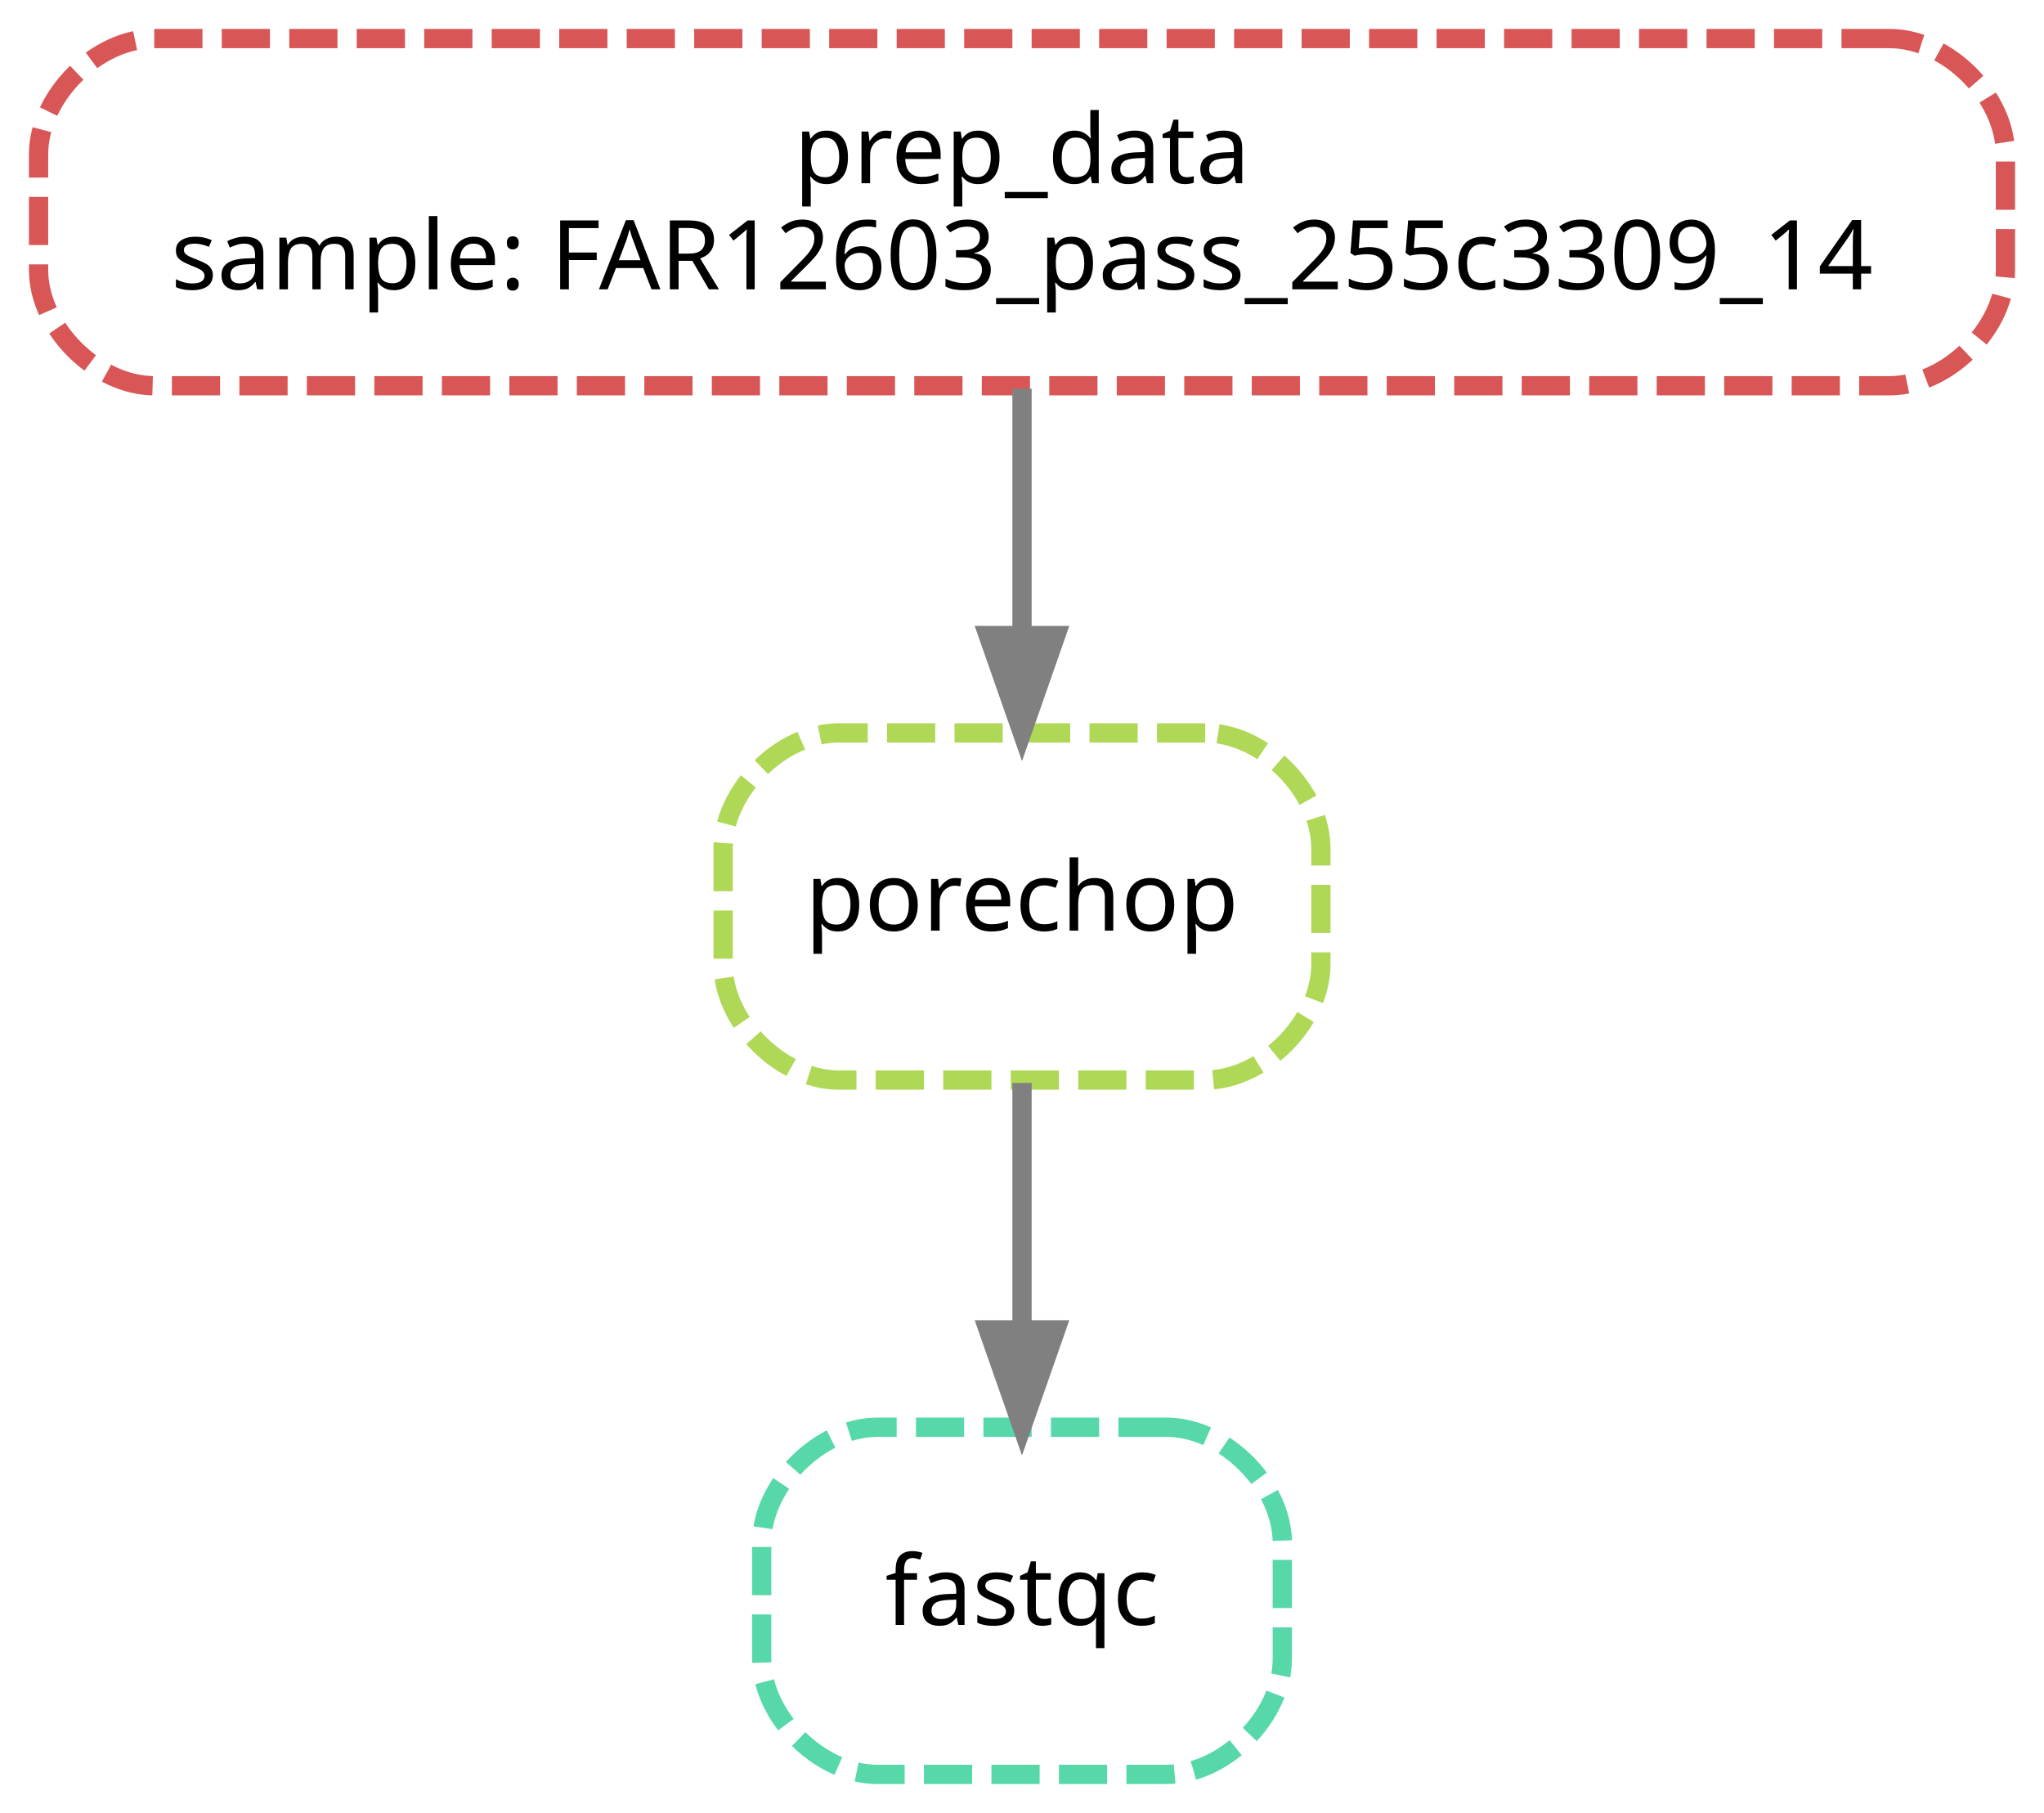
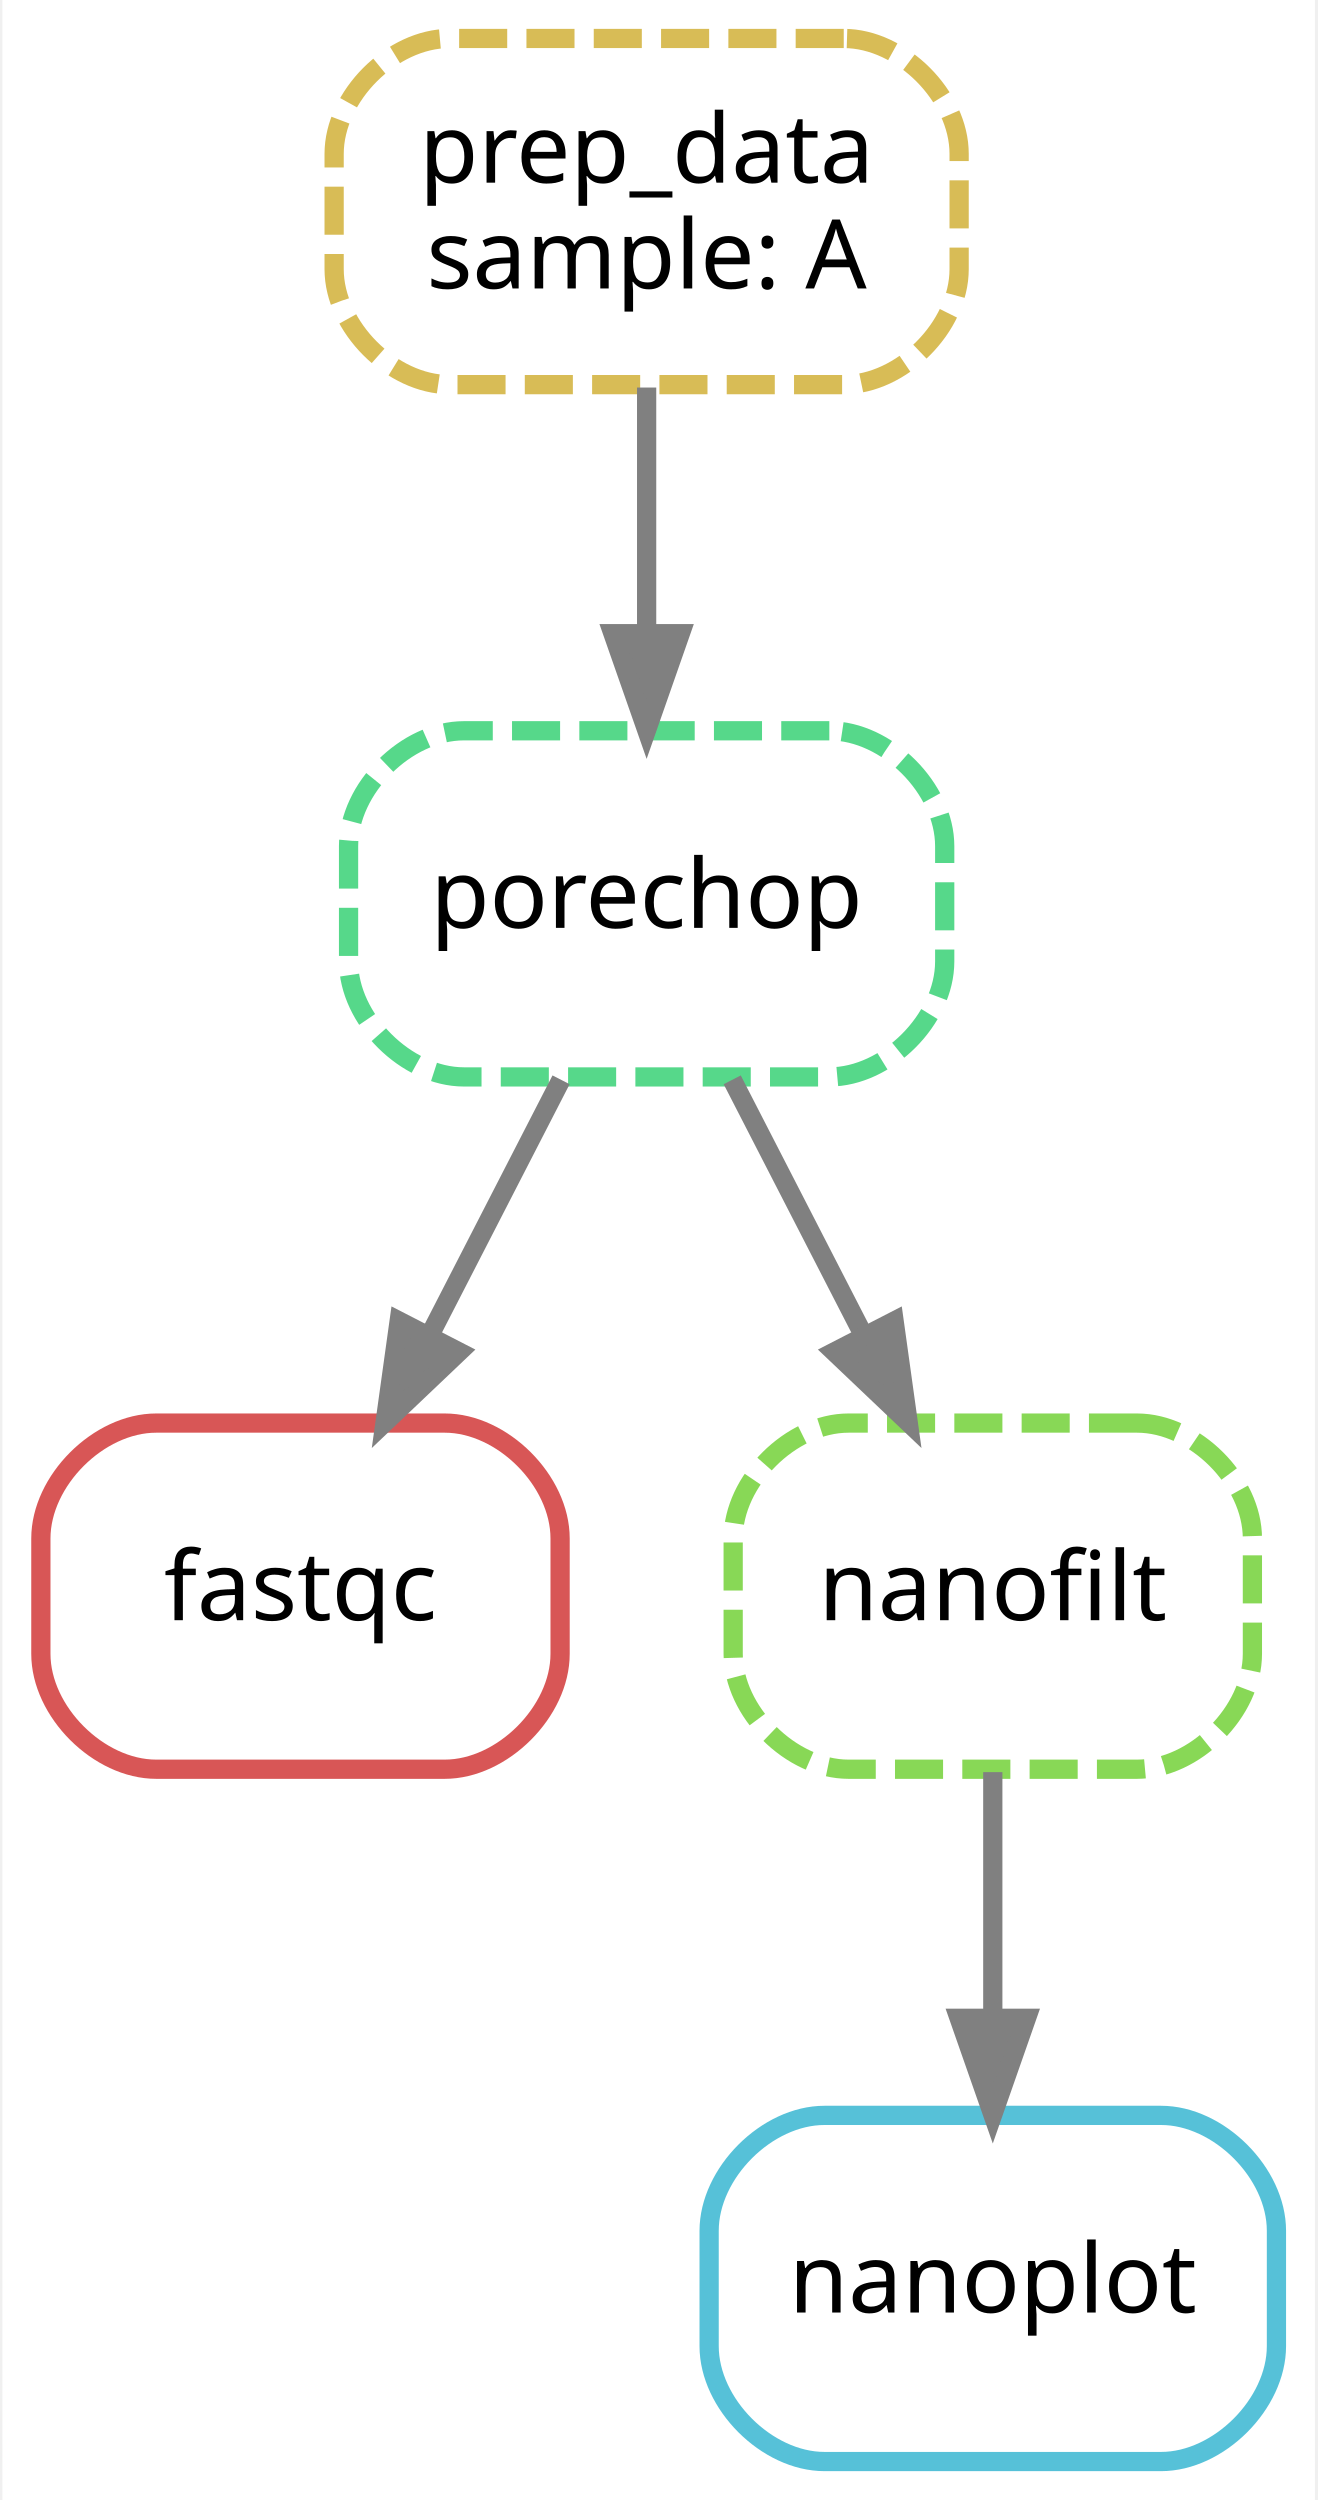
- <svg xmlns="http://www.w3.org/2000/svg" width="212pt" height="188pt" viewBox="0.00 0.00 212.00 188.00">
-   <g id="graph0" class="graph" transform="scale(1 1) rotate(0) translate(4 184)">
-     <polygon fill="white" stroke="transparent" points="-4,4 -4,-184 208,-184 208,4 -4,4" />
+ <svg xmlns="http://www.w3.org/2000/svg" width="137pt" height="260pt" viewBox="0.00 0.00 136.50 260.00">
+   <g id="graph0" class="graph" transform="scale(1 1) rotate(0) translate(4 256)">
+     <polygon fill="white" stroke="transparent" points="-4,4 -4,-256 132.5,-256 132.5,4 -4,4" />
    <g id="node1" class="node">
-       <path fill="none" stroke="#56d8a9" stroke-width="2" stroke-dasharray="5,2" d="M117,-36C117,-36 87,-36 87,-36 81,-36 75,-30 75,-24 75,-24 75,-12 75,-12 75,-6 81,0 87,0 87,0 117,0 117,0 123,0 129,-6 129,-12 129,-12 129,-24 129,-24 129,-30 123,-36 117,-36" />
-       <text text-anchor="middle" x="102" y="-15.5" font-family="sans" font-size="10.00">fastqc</text>
+       <path fill="none" stroke="#d85656" stroke-width="2" d="M42,-108C42,-108 12,-108 12,-108 6,-108 0,-102 0,-96 0,-96 0,-84 0,-84 0,-78 6,-72 12,-72 12,-72 42,-72 42,-72 48,-72 54,-78 54,-84 54,-84 54,-96 54,-96 54,-102 48,-108 42,-108" />
+       <text text-anchor="middle" x="27" y="-87.5" font-family="sans" font-size="10.00">fastqc</text>
    </g>
    <g id="node2" class="node">
-       <path fill="none" stroke="#afd856" stroke-width="2" stroke-dasharray="5,2" d="M121,-108C121,-108 83,-108 83,-108 77,-108 71,-102 71,-96 71,-96 71,-84 71,-84 71,-78 77,-72 83,-72 83,-72 121,-72 121,-72 127,-72 133,-78 133,-84 133,-84 133,-96 133,-96 133,-102 127,-108 121,-108" />
-       <text text-anchor="middle" x="102" y="-87.5" font-family="sans" font-size="10.00">porechop</text>
+       <path fill="none" stroke="#56d88a" stroke-width="2" stroke-dasharray="5,2" d="M82,-180C82,-180 44,-180 44,-180 38,-180 32,-174 32,-168 32,-168 32,-156 32,-156 32,-150 38,-144 44,-144 44,-144 82,-144 82,-144 88,-144 94,-150 94,-156 94,-156 94,-168 94,-168 94,-174 88,-180 82,-180" />
+       <text text-anchor="middle" x="63" y="-159.5" font-family="sans" font-size="10.00">porechop</text>
    </g>
    <g id="edge1" class="edge">
-       <path fill="none" stroke="grey" stroke-width="2" d="M102,-71.7C102,-63.98 102,-54.71 102,-46.11" />
-       <polygon fill="grey" stroke="grey" stroke-width="2" points="105.5,-46.1 102,-36.1 98.5,-46.1 105.5,-46.1" />
+       <path fill="none" stroke="grey" stroke-width="2" d="M54.1,-143.7C50,-135.73 45.05,-126.1 40.51,-117.26" />
+       <polygon fill="grey" stroke="grey" stroke-width="2" points="43.48,-115.4 35.8,-108.1 37.26,-118.6 43.48,-115.4" />
+     </g>
+     <g id="node5" class="node">
+       <path fill="none" stroke="#88d856" stroke-width="2" stroke-dasharray="5,2" d="M114,-108C114,-108 84,-108 84,-108 78,-108 72,-102 72,-96 72,-96 72,-84 72,-84 72,-78 78,-72 84,-72 84,-72 114,-72 114,-72 120,-72 126,-78 126,-84 126,-84 126,-96 126,-96 126,-102 120,-108 114,-108" />
+       <text text-anchor="middle" x="99" y="-87.5" font-family="sans" font-size="10.00">nanofilt</text>
+     </g>
+     <g id="edge4" class="edge">
+       <path fill="none" stroke="grey" stroke-width="2" d="M71.9,-143.7C76,-135.73 80.95,-126.1 85.49,-117.26" />
+       <polygon fill="grey" stroke="grey" stroke-width="2" points="88.74,-118.6 90.2,-108.1 82.52,-115.4 88.74,-118.6" />
    </g>
    <g id="node3" class="node">
-       <path fill="none" stroke="#d85656" stroke-width="2" stroke-dasharray="5,2" d="M192,-180C192,-180 12,-180 12,-180 6,-180 0,-174 0,-168 0,-168 0,-156 0,-156 0,-150 6,-144 12,-144 12,-144 192,-144 192,-144 198,-144 204,-150 204,-156 204,-156 204,-168 204,-168 204,-174 198,-180 192,-180" />
-       <text text-anchor="middle" x="102" y="-165" font-family="sans" font-size="10.00">prep_data</text>
-       <text text-anchor="middle" x="102" y="-154" font-family="sans" font-size="10.00">sample: FAR12603_pass_255c3309_14</text>
+       <path fill="none" stroke="#d8bc56" stroke-width="2" stroke-dasharray="5,2" d="M83.5,-252C83.5,-252 42.5,-252 42.5,-252 36.5,-252 30.5,-246 30.5,-240 30.5,-240 30.5,-228 30.5,-228 30.5,-222 36.5,-216 42.5,-216 42.5,-216 83.5,-216 83.5,-216 89.5,-216 95.5,-222 95.5,-228 95.5,-228 95.5,-240 95.5,-240 95.5,-246 89.5,-252 83.5,-252" />
+       <text text-anchor="middle" x="63" y="-237" font-family="sans" font-size="10.00">prep_data</text>
+       <text text-anchor="middle" x="63" y="-226" font-family="sans" font-size="10.00">sample: A</text>
    </g>
    <g id="edge2" class="edge">
-       <path fill="none" stroke="grey" stroke-width="2" d="M102,-143.7C102,-135.98 102,-126.71 102,-118.11" />
-       <polygon fill="grey" stroke="grey" stroke-width="2" points="105.5,-118.1 102,-108.1 98.5,-118.1 105.5,-118.1" />
+       <path fill="none" stroke="grey" stroke-width="2" d="M63,-215.7C63,-207.98 63,-198.71 63,-190.11" />
+       <polygon fill="grey" stroke="grey" stroke-width="2" points="66.5,-190.1 63,-180.1 59.5,-190.1 66.5,-190.1" />
+     </g>
+     <g id="node4" class="node">
+       <path fill="none" stroke="#56c1d8" stroke-width="2" d="M116.5,-36C116.5,-36 81.5,-36 81.5,-36 75.5,-36 69.5,-30 69.5,-24 69.5,-24 69.5,-12 69.5,-12 69.5,-6 75.5,0 81.5,0 81.5,0 116.5,0 116.5,0 122.5,0 128.5,-6 128.5,-12 128.5,-12 128.5,-24 128.5,-24 128.5,-30 122.5,-36 116.5,-36" />
+       <text text-anchor="middle" x="99" y="-15.5" font-family="sans" font-size="10.00">nanoplot</text>
+     </g>
+     <g id="edge3" class="edge">
+       <path fill="none" stroke="grey" stroke-width="2" d="M99,-71.7C99,-63.98 99,-54.71 99,-46.11" />
+       <polygon fill="grey" stroke="grey" stroke-width="2" points="102.5,-46.1 99,-36.1 95.5,-46.1 102.5,-46.1" />
    </g>
  </g>
</svg>
